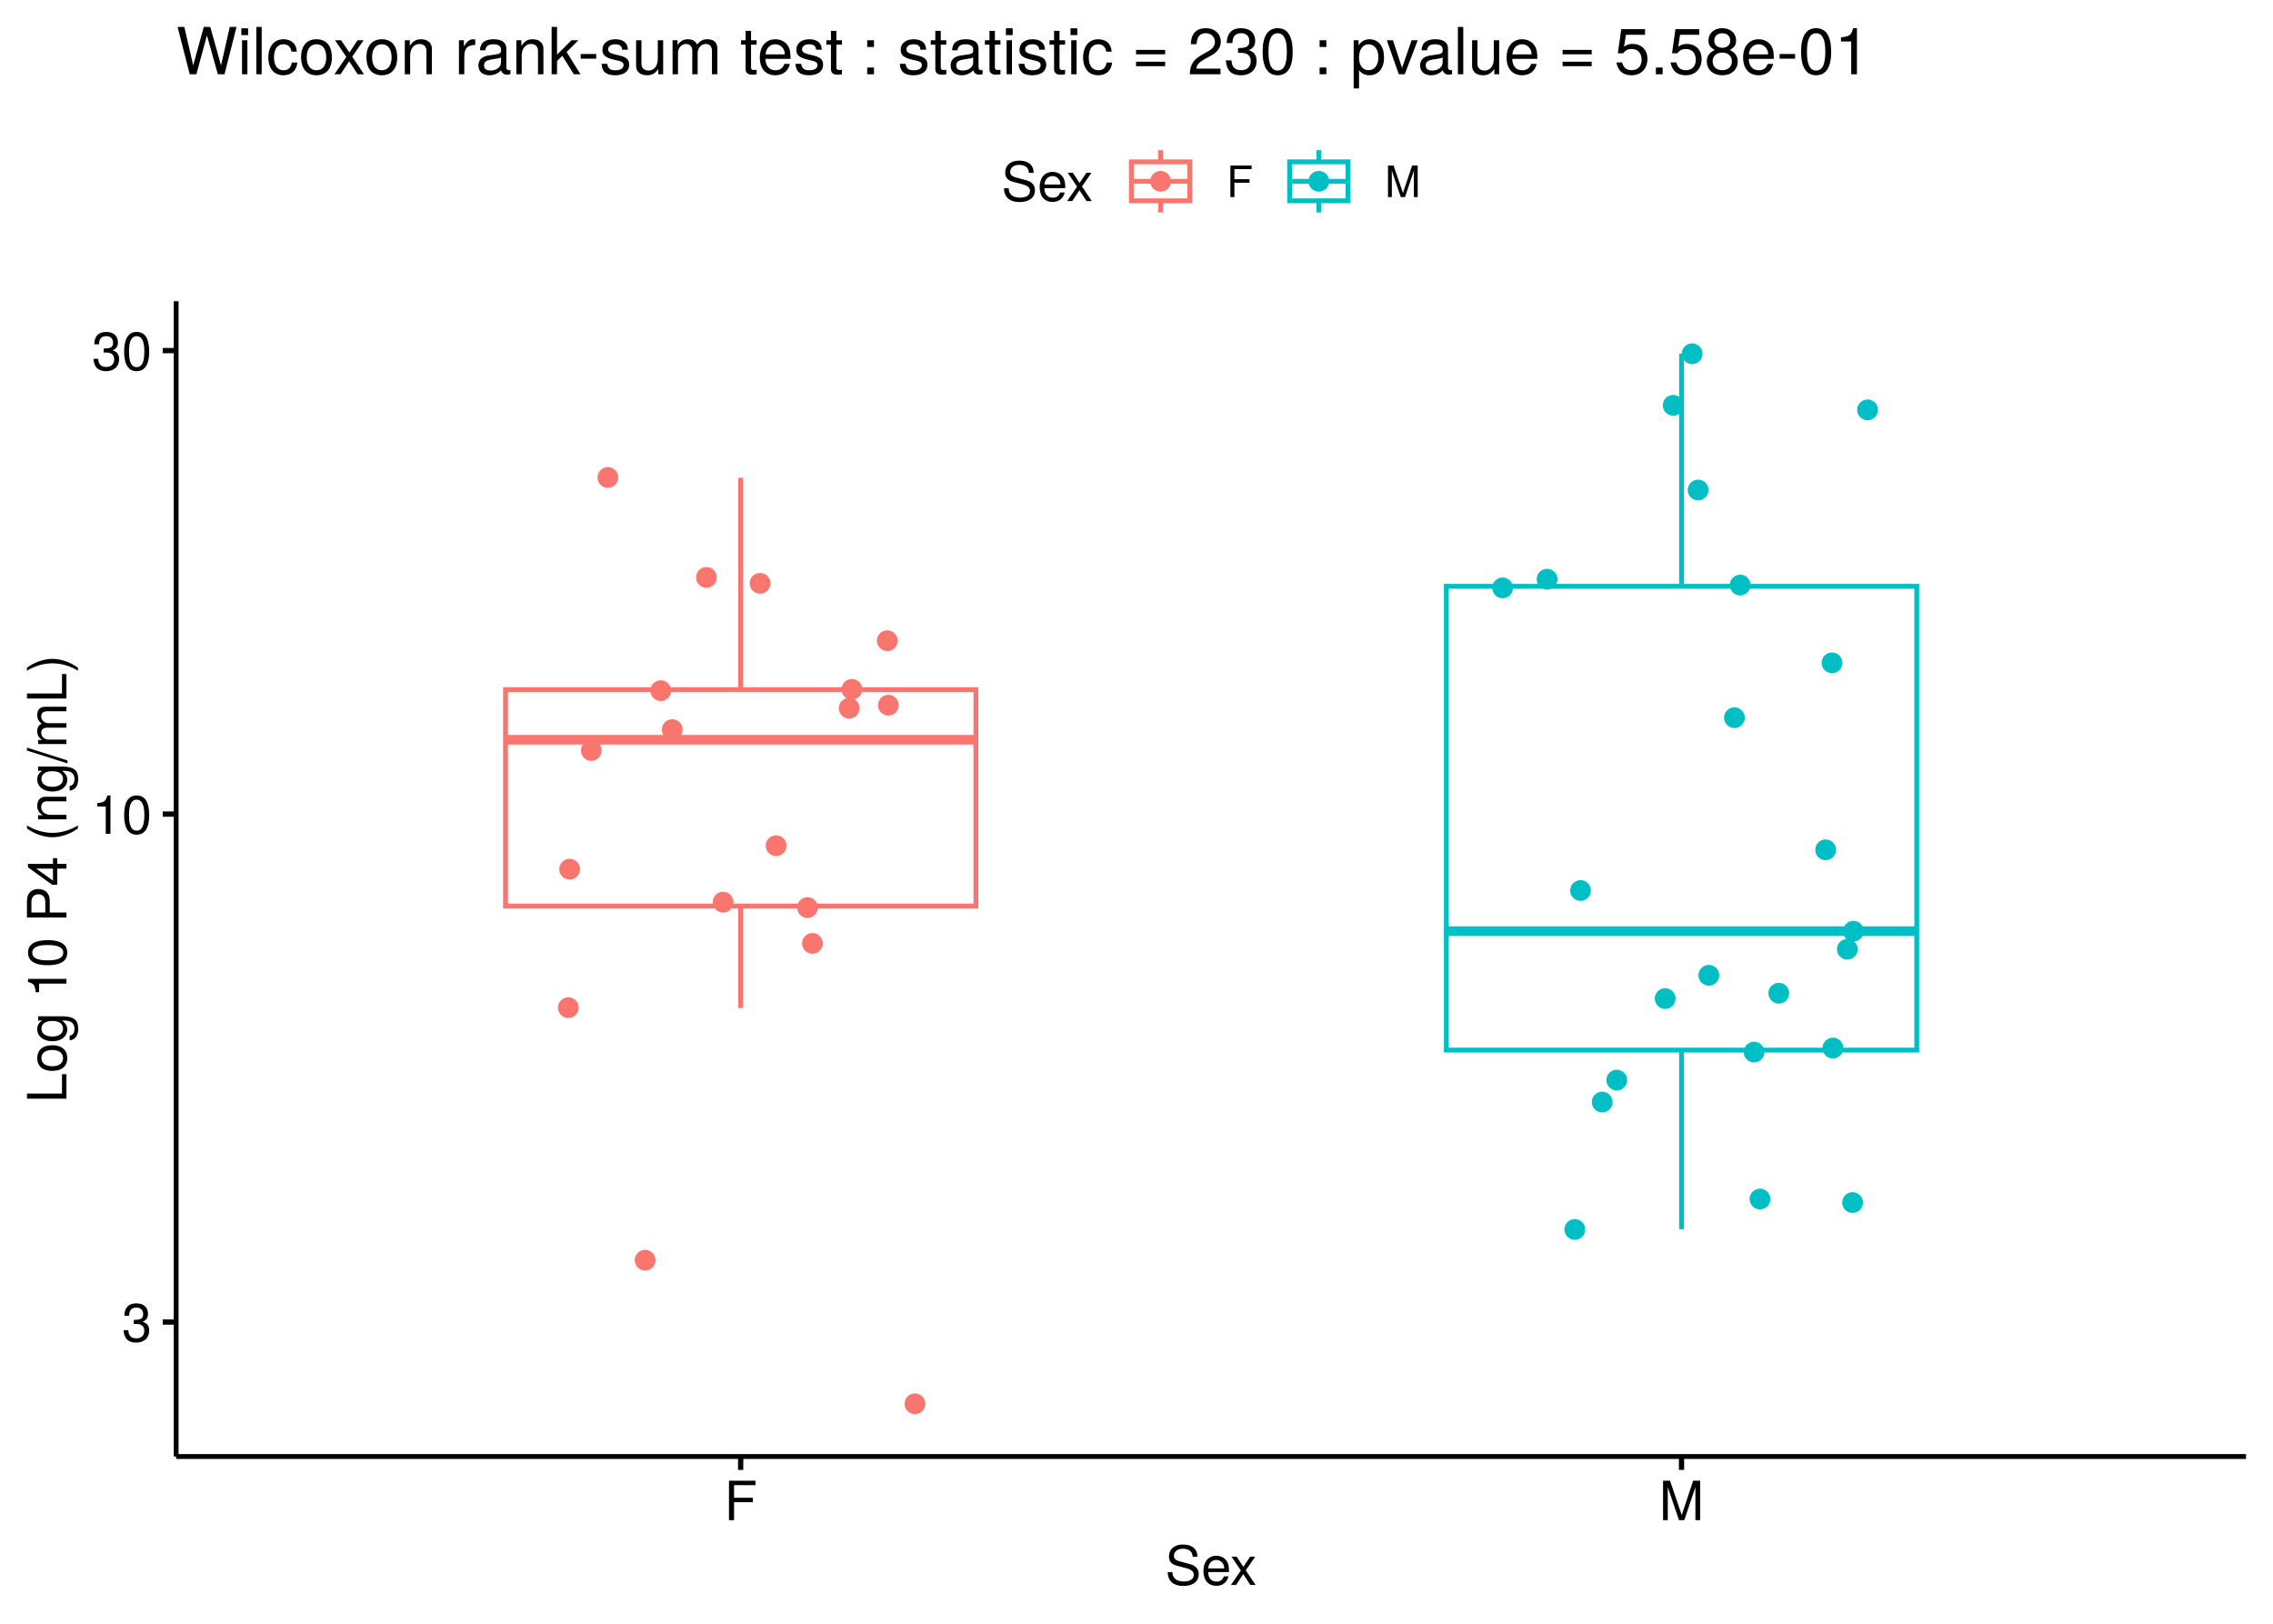
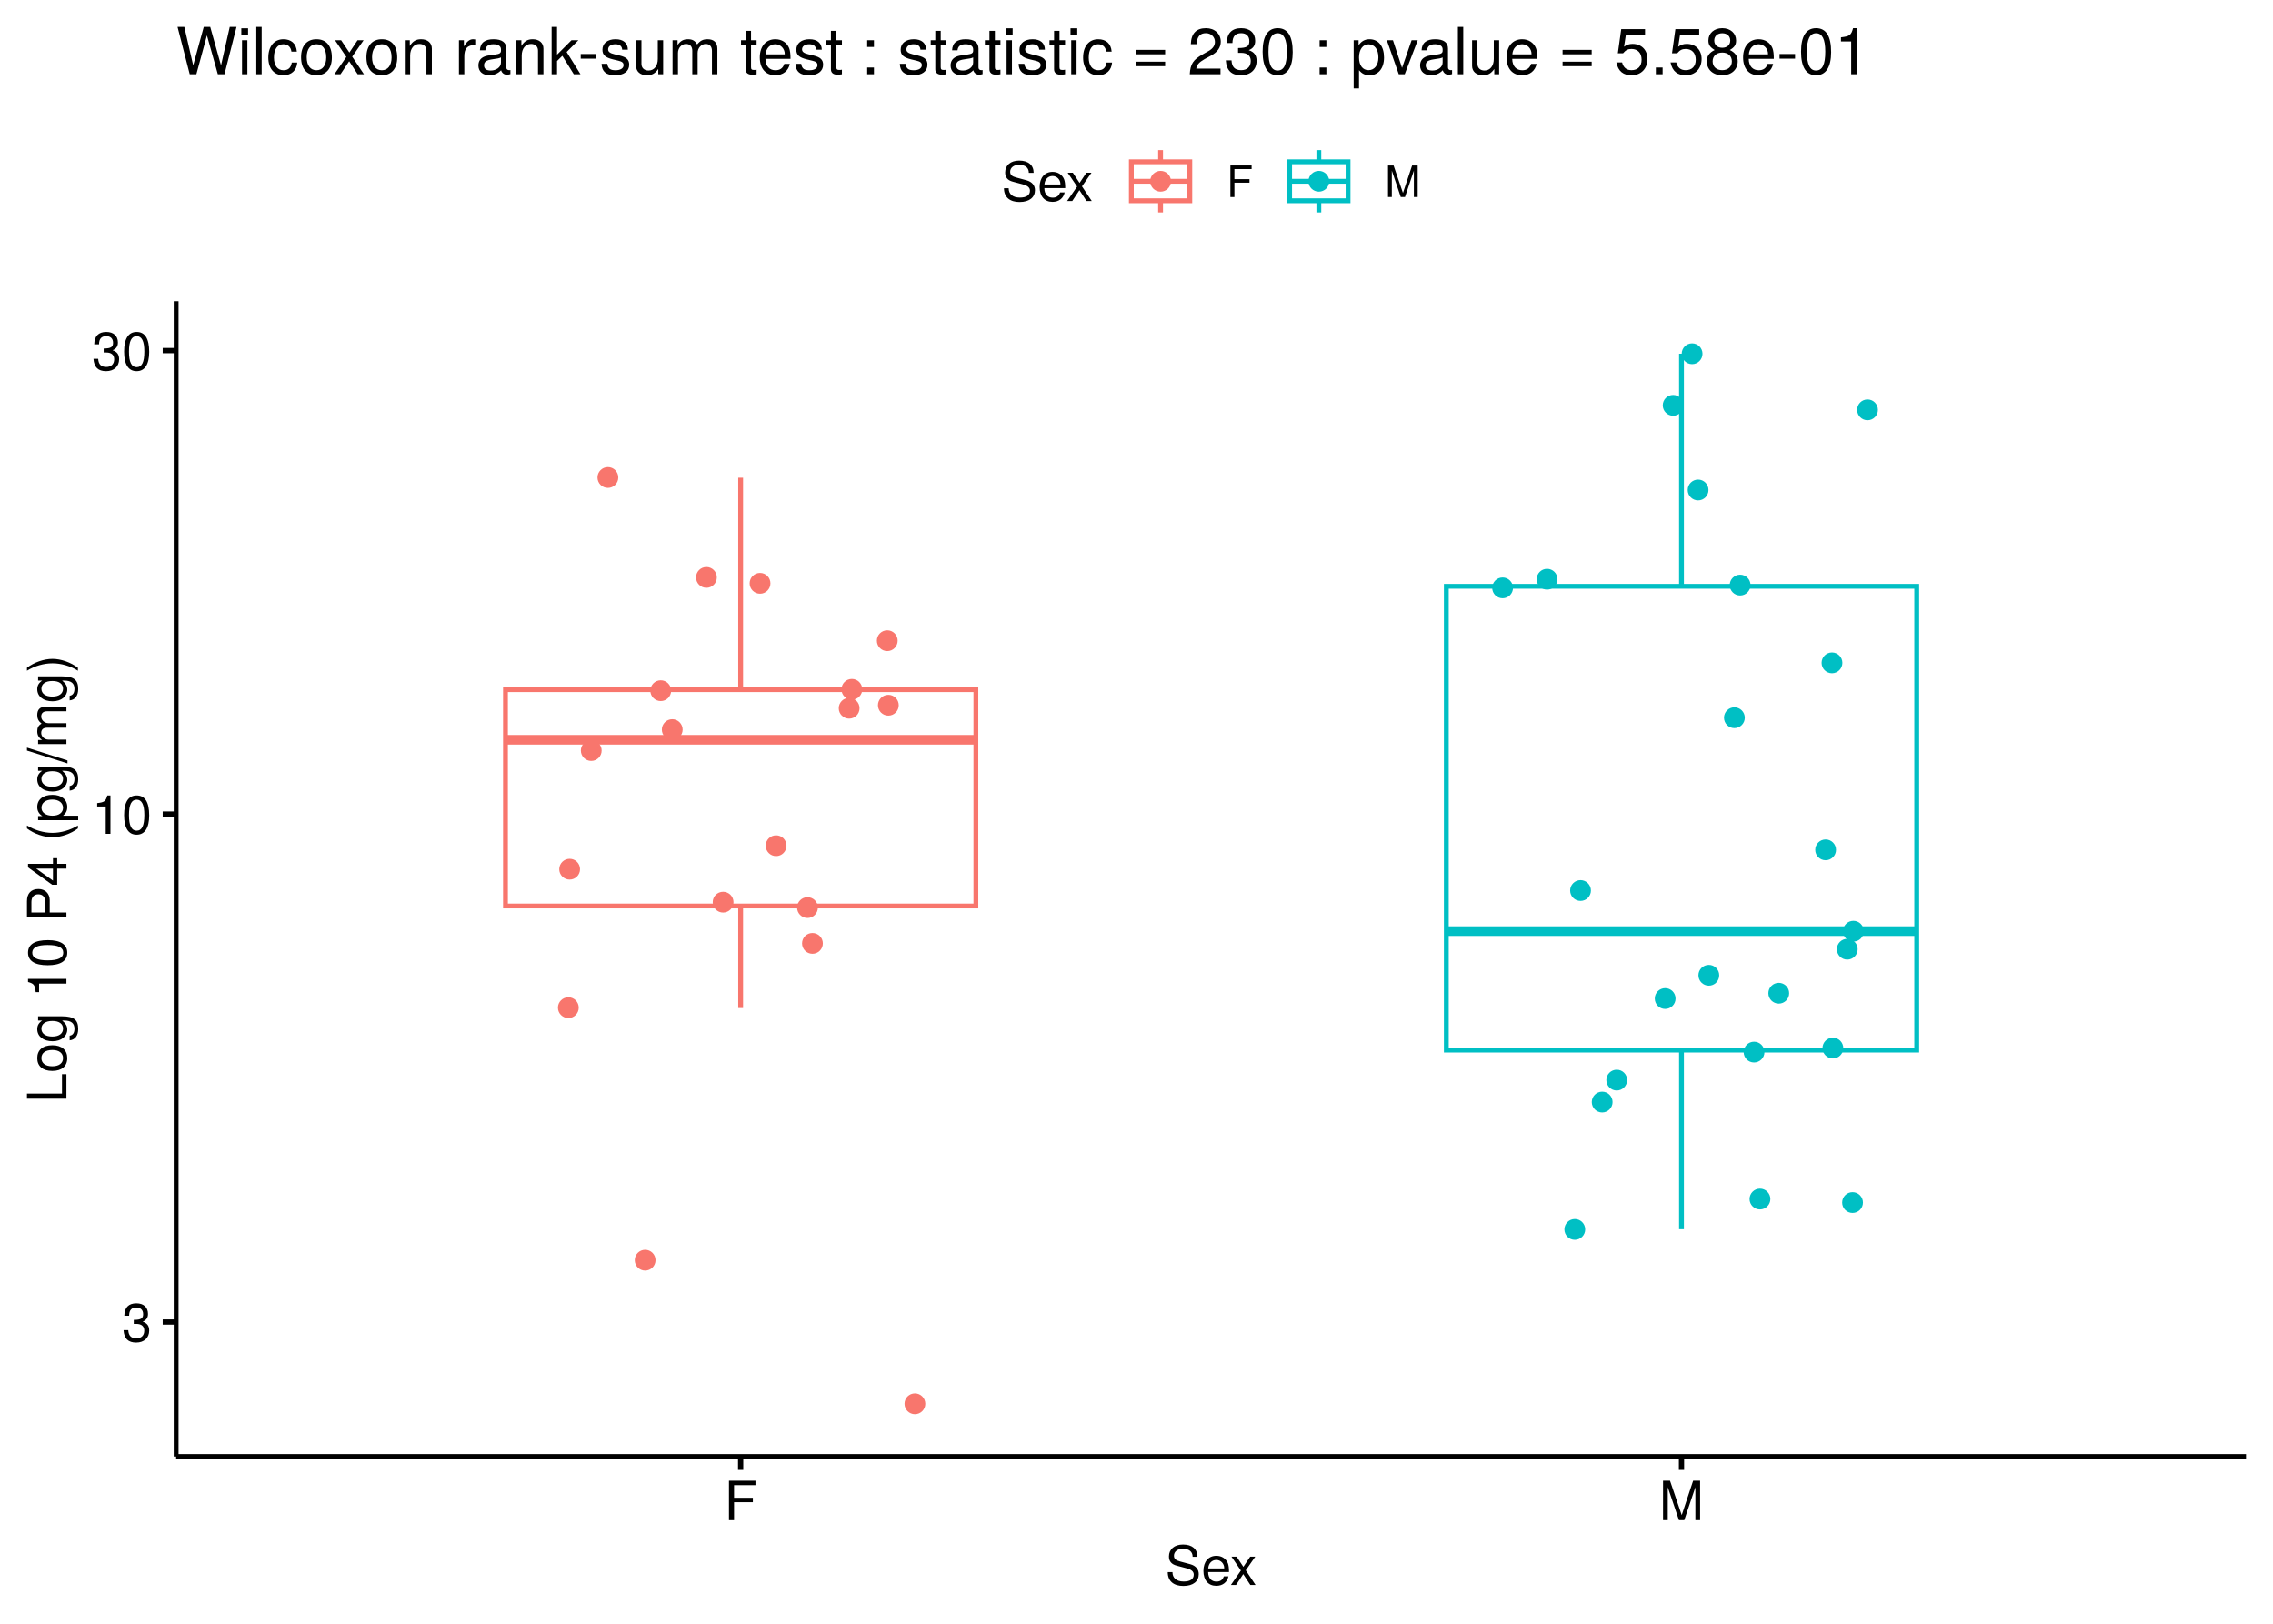
<svg xmlns="http://www.w3.org/2000/svg" class="svglite" width="504.00pt" height="360.00pt" viewBox="0 0 504.00 360.00">
  <defs>
    <style type="text/css">
    .svglite line, .svglite polyline, .svglite polygon, .svglite path, .svglite rect, .svglite circle {
      fill: none;
      stroke: #000000;
      stroke-linecap: round;
      stroke-linejoin: round;
      stroke-miterlimit: 10.00;
    }
    .svglite text {
      white-space: pre;
    }
  </style>
  </defs>
  <rect width="100%" height="100%" style="stroke: none; fill: #FFFFFF;" />
  <defs>
    <clipPath id="cpMC4wMHw1MDQuMDB8MC4wMHwzNjAuMDA=">
      <rect x="0.00" y="0.00" width="504.00" height="360.00" />
    </clipPath>
  </defs>
  <g clip-path="url(#cpMC4wMHw1MDQuMDB8MC4wMHwzNjAuMDA=)">
    <rect x="0.00" y="0.00" width="504.00" height="360.00" style="stroke-width: 1.16; stroke: #FFFFFF; fill: #FFFFFF;" />
  </g>
  <defs>
    <clipPath id="cpMzkuMDZ8NDk4LjAyfDY2Ljc4fDMyMi45Mg==">
      <rect x="39.06" y="66.78" width="458.96" height="256.14" />
    </clipPath>
  </defs>
  <g clip-path="url(#cpMzkuMDZ8NDk4LjAyfDY2Ljc4fDMyMi45Mg==)">
    <rect x="39.06" y="66.78" width="458.96" height="256.14" style="stroke-width: 1.16; stroke: none; fill: #FFFFFF;" />
    <line x1="164.23" y1="152.90" x2="164.23" y2="105.92" style="stroke-width: 1.07; stroke: #F8766D; stroke-linecap: butt;" />
    <line x1="164.23" y1="200.87" x2="164.23" y2="223.50" style="stroke-width: 1.07; stroke: #F8766D; stroke-linecap: butt;" />
    <polygon points="112.08,152.90 112.08,200.87 216.39,200.87 216.39,152.90 112.08,152.90 " style="stroke-width: 1.07; stroke: #F8766D; stroke-linecap: butt; stroke-linejoin: miter; fill: #FFFFFF;" />
    <line x1="112.08" y1="164.01" x2="216.39" y2="164.01" style="stroke-width: 2.13; stroke: #F8766D; stroke-linecap: butt; stroke-linejoin: miter;" />
    <line x1="372.85" y1="129.99" x2="372.85" y2="78.42" style="stroke-width: 1.07; stroke: #00BFC4; stroke-linecap: butt;" />
    <line x1="372.85" y1="232.82" x2="372.85" y2="272.54" style="stroke-width: 1.07; stroke: #00BFC4; stroke-linecap: butt;" />
    <polygon points="320.70,129.99 320.70,232.82 425.01,232.82 425.01,129.99 320.70,129.99 " style="stroke-width: 1.07; stroke: #00BFC4; stroke-linecap: butt; stroke-linejoin: miter; fill: #FFFFFF;" />
    <line x1="320.70" y1="206.44" x2="425.01" y2="206.44" style="stroke-width: 2.13; stroke: #00BFC4; stroke-linecap: butt; stroke-linejoin: miter;" />
    <circle cx="146.51" cy="153.13" r="1.95" style="stroke-width: 0.71; stroke: #F8766D; fill: #F8766D;" />
    <circle cx="188.29" cy="157.02" r="1.95" style="stroke-width: 0.71; stroke: #F8766D; fill: #F8766D;" />
    <circle cx="156.64" cy="128.02" r="1.95" style="stroke-width: 0.71; stroke: #F8766D; fill: #F8766D;" />
    <circle cx="404.81" cy="188.42" r="1.95" style="stroke-width: 0.71; stroke: #00BFC4; fill: #00BFC4;" />
    <circle cx="409.61" cy="210.45" r="1.95" style="stroke-width: 0.71; stroke: #00BFC4; fill: #00BFC4;" />
    <circle cx="126.31" cy="192.71" r="1.95" style="stroke-width: 0.71; stroke: #F8766D; fill: #F8766D;" />
    <circle cx="375.20" cy="78.43" r="1.95" style="stroke-width: 0.71; stroke: #00BFC4; fill: #00BFC4;" />
    <circle cx="196.98" cy="156.35" r="1.95" style="stroke-width: 0.71; stroke: #F8766D; fill: #F8766D;" />
    <circle cx="168.53" cy="129.33" r="1.95" style="stroke-width: 0.71; stroke: #F8766D; fill: #F8766D;" />
    <circle cx="369.23" cy="221.39" r="1.95" style="stroke-width: 0.71; stroke: #00BFC4; fill: #00BFC4;" />
    <circle cx="410.97" cy="206.46" r="1.95" style="stroke-width: 0.71; stroke: #00BFC4; fill: #00BFC4;" />
    <circle cx="160.34" cy="200.02" r="1.95" style="stroke-width: 0.71; stroke: #F8766D; fill: #F8766D;" />
    <circle cx="179.05" cy="201.22" r="1.95" style="stroke-width: 0.71; stroke: #F8766D; fill: #F8766D;" />
    <circle cx="378.91" cy="216.23" r="1.95" style="stroke-width: 0.71; stroke: #00BFC4; fill: #00BFC4;" />
    <circle cx="131.10" cy="166.40" r="1.95" style="stroke-width: 0.71; stroke: #F8766D; fill: #F8766D;" />
    <circle cx="406.22" cy="146.96" r="1.95" style="stroke-width: 0.71; stroke: #00BFC4; fill: #00BFC4;" />
    <circle cx="143.05" cy="279.40" r="1.95" style="stroke-width: 0.71; stroke: #F8766D; fill: #F8766D;" />
    <circle cx="126.02" cy="223.41" r="1.95" style="stroke-width: 0.71; stroke: #F8766D; fill: #F8766D;" />
    <circle cx="358.49" cy="239.47" r="1.95" style="stroke-width: 0.71; stroke: #00BFC4; fill: #00BFC4;" />
    <circle cx="410.78" cy="266.62" r="1.95" style="stroke-width: 0.71; stroke: #00BFC4; fill: #00BFC4;" />
    <circle cx="196.74" cy="142.05" r="1.95" style="stroke-width: 0.71; stroke: #F8766D; fill: #F8766D;" />
    <circle cx="388.94" cy="233.26" r="1.95" style="stroke-width: 0.71; stroke: #00BFC4; fill: #00BFC4;" />
    <circle cx="384.58" cy="159.12" r="1.95" style="stroke-width: 0.71; stroke: #00BFC4; fill: #00BFC4;" />
    <circle cx="414.10" cy="90.87" r="1.95" style="stroke-width: 0.71; stroke: #00BFC4; fill: #00BFC4;" />
    <circle cx="385.85" cy="129.72" r="1.95" style="stroke-width: 0.71; stroke: #00BFC4; fill: #00BFC4;" />
    <circle cx="390.25" cy="265.84" r="1.95" style="stroke-width: 0.71; stroke: #00BFC4; fill: #00BFC4;" />
    <circle cx="376.53" cy="108.64" r="1.95" style="stroke-width: 0.71; stroke: #00BFC4; fill: #00BFC4;" />
    <circle cx="172.09" cy="187.50" r="1.95" style="stroke-width: 0.71; stroke: #F8766D; fill: #F8766D;" />
    <circle cx="355.26" cy="244.34" r="1.95" style="stroke-width: 0.71; stroke: #00BFC4; fill: #00BFC4;" />
    <circle cx="134.79" cy="105.87" r="1.95" style="stroke-width: 0.71; stroke: #F8766D; fill: #F8766D;" />
    <circle cx="202.87" cy="311.24" r="1.95" style="stroke-width: 0.71; stroke: #F8766D; fill: #F8766D;" />
    <circle cx="406.42" cy="232.37" r="1.95" style="stroke-width: 0.71; stroke: #00BFC4; fill: #00BFC4;" />
    <circle cx="180.15" cy="209.16" r="1.95" style="stroke-width: 0.71; stroke: #F8766D; fill: #F8766D;" />
    <circle cx="188.89" cy="152.83" r="1.95" style="stroke-width: 0.71; stroke: #F8766D; fill: #F8766D;" />
    <circle cx="333.18" cy="130.34" r="1.95" style="stroke-width: 0.71; stroke: #00BFC4; fill: #00BFC4;" />
    <circle cx="371.00" cy="89.87" r="1.95" style="stroke-width: 0.71; stroke: #00BFC4; fill: #00BFC4;" />
    <circle cx="394.42" cy="220.21" r="1.95" style="stroke-width: 0.71; stroke: #00BFC4; fill: #00BFC4;" />
    <circle cx="349.19" cy="272.58" r="1.95" style="stroke-width: 0.71; stroke: #00BFC4; fill: #00BFC4;" />
    <circle cx="149.06" cy="161.76" r="1.95" style="stroke-width: 0.71; stroke: #F8766D; fill: #F8766D;" />
    <circle cx="350.46" cy="197.44" r="1.95" style="stroke-width: 0.71; stroke: #00BFC4; fill: #00BFC4;" />
    <circle cx="343.04" cy="128.42" r="1.95" style="stroke-width: 0.71; stroke: #00BFC4; fill: #00BFC4;" />
  </g>
  <g clip-path="url(#cpMC4wMHw1MDQuMDB8MC4wMHwzNjAuMDA=)">
    <polyline points="39.06,322.92 39.06,66.78 " style="stroke-width: 1.07; stroke-linecap: butt;" />
    <text x="33.68" y="297.48" text-anchor="end" style="font-size: 12.00px; font-weight: 0; font-family: &quot;TeX Gyre Heros&quot;;" textLength="6.67px" lengthAdjust="spacingAndGlyphs">3</text>
    <text x="33.68" y="184.87" text-anchor="end" style="font-size: 12.00px; font-weight: 0; font-family: &quot;TeX Gyre Heros&quot;;" textLength="13.35px" lengthAdjust="spacingAndGlyphs">10</text>
    <text x="33.68" y="82.11" text-anchor="end" style="font-size: 12.00px; font-weight: 0; font-family: &quot;TeX Gyre Heros&quot;;" textLength="13.35px" lengthAdjust="spacingAndGlyphs">30</text>
    <polyline points="36.08,293.11 39.06,293.11 " style="stroke-width: 1.16; stroke-linecap: butt;" />
    <polyline points="36.08,180.49 39.06,180.49 " style="stroke-width: 1.16; stroke-linecap: butt;" />
    <polyline points="36.08,77.73 39.06,77.73 " style="stroke-width: 1.16; stroke-linecap: butt;" />
    <polyline points="39.06,322.92 498.02,322.92 " style="stroke-width: 1.07; stroke-linecap: butt;" />
    <polyline points="164.23,325.90 164.23,322.92 " style="stroke-width: 1.16; stroke-linecap: butt;" />
    <polyline points="372.85,325.90 372.85,322.92 " style="stroke-width: 1.16; stroke-linecap: butt;" />
    <text x="164.23" y="337.04" text-anchor="middle" style="font-size: 12.00px; font-weight: 0; font-family: &quot;TeX Gyre Heros&quot;;" textLength="7.33px" lengthAdjust="spacingAndGlyphs">F</text>
    <text x="372.85" y="337.04" text-anchor="middle" style="font-size: 12.00px; font-weight: 0; font-family: &quot;TeX Gyre Heros&quot;;" textLength="9.99px" lengthAdjust="spacingAndGlyphs">M</text>
    <text x="268.54" y="351.40" text-anchor="middle" style="font-size: 12.00px; font-weight: 0; font-family: &quot;TeX Gyre Heros&quot;;" textLength="20.68px" lengthAdjust="spacingAndGlyphs">Sex</text>
-     <text transform="translate(14.73,194.85) rotate(-90)" text-anchor="middle" style="font-size: 12.00px; font-weight: 0; font-family: &quot;TeX Gyre Heros&quot;;" textLength="99.40px" lengthAdjust="spacingAndGlyphs">Log 10 P4 (ng/mL)</text>
+     <text transform="translate(14.73,194.85) rotate(-90)" text-anchor="middle" style="font-size: 12.00px; font-weight: 0; font-family: &quot;TeX Gyre Heros&quot;;" textLength="99.40px" lengthAdjust="spacingAndGlyphs">Log 10 P4 (pg/mg)</text>
    <rect x="216.06" y="25.58" width="104.96" height="29.24" style="stroke-width: 1.16; stroke: none; fill: #FFFFFF;" />
    <text x="222.04" y="44.58" style="font-size: 12.00px; font-weight: 0; font-family: &quot;TeX Gyre Heros&quot;;" textLength="20.68px" lengthAdjust="spacingAndGlyphs">Sex</text>
    <polyline points="257.34,47.11 257.34,44.52 " style="stroke-width: 1.07; stroke: #F8766D; stroke-linecap: butt; stroke-linejoin: miter;" />
    <polyline points="257.34,35.88 257.34,33.29 " style="stroke-width: 1.07; stroke: #F8766D; stroke-linecap: butt; stroke-linejoin: miter;" />
    <rect x="250.86" y="35.88" width="12.96" height="8.64" style="stroke-width: 1.07; stroke: #F8766D; stroke-linecap: butt; stroke-linejoin: miter; fill: #FFFFFF;" />
    <polyline points="250.86,40.20 263.82,40.20 " style="stroke-width: 1.07; stroke: #F8766D; stroke-linecap: butt; stroke-linejoin: miter;" />
    <circle cx="257.34" cy="40.20" r="1.95" style="stroke-width: 0.71; stroke: #F8766D; fill: #F8766D;" />
    <polyline points="292.43,47.11 292.43,44.52 " style="stroke-width: 1.07; stroke: #00BFC4; stroke-linecap: butt; stroke-linejoin: miter;" />
    <polyline points="292.43,35.88 292.43,33.29 " style="stroke-width: 1.07; stroke: #00BFC4; stroke-linecap: butt; stroke-linejoin: miter;" />
    <rect x="285.95" y="35.88" width="12.96" height="8.64" style="stroke-width: 1.07; stroke: #00BFC4; stroke-linecap: butt; stroke-linejoin: miter; fill: #FFFFFF;" />
    <polyline points="285.95,40.20 298.91,40.20 " style="stroke-width: 1.07; stroke: #00BFC4; stroke-linecap: butt; stroke-linejoin: miter;" />
    <circle cx="292.43" cy="40.20" r="1.95" style="stroke-width: 0.71; stroke: #00BFC4; fill: #00BFC4;" />
    <text x="271.96" y="43.70" style="font-size: 9.60px; font-weight: 0; font-family: &quot;TeX Gyre Heros&quot;;" textLength="5.86px" lengthAdjust="spacingAndGlyphs">F</text>
    <text x="307.05" y="43.70" style="font-size: 9.60px; font-weight: 0; font-family: &quot;TeX Gyre Heros&quot;;" textLength="7.99px" lengthAdjust="spacingAndGlyphs">M</text>
    <text x="39.06" y="16.47" style="font-size: 14.40px; font-weight: 0; font-family: &quot;TeX Gyre Heros&quot;;" textLength="377.52px" lengthAdjust="spacingAndGlyphs">Wilcoxon rank-sum test : statistic = 230 : pvalue = 5.58e-01</text>
  </g>
</svg>
